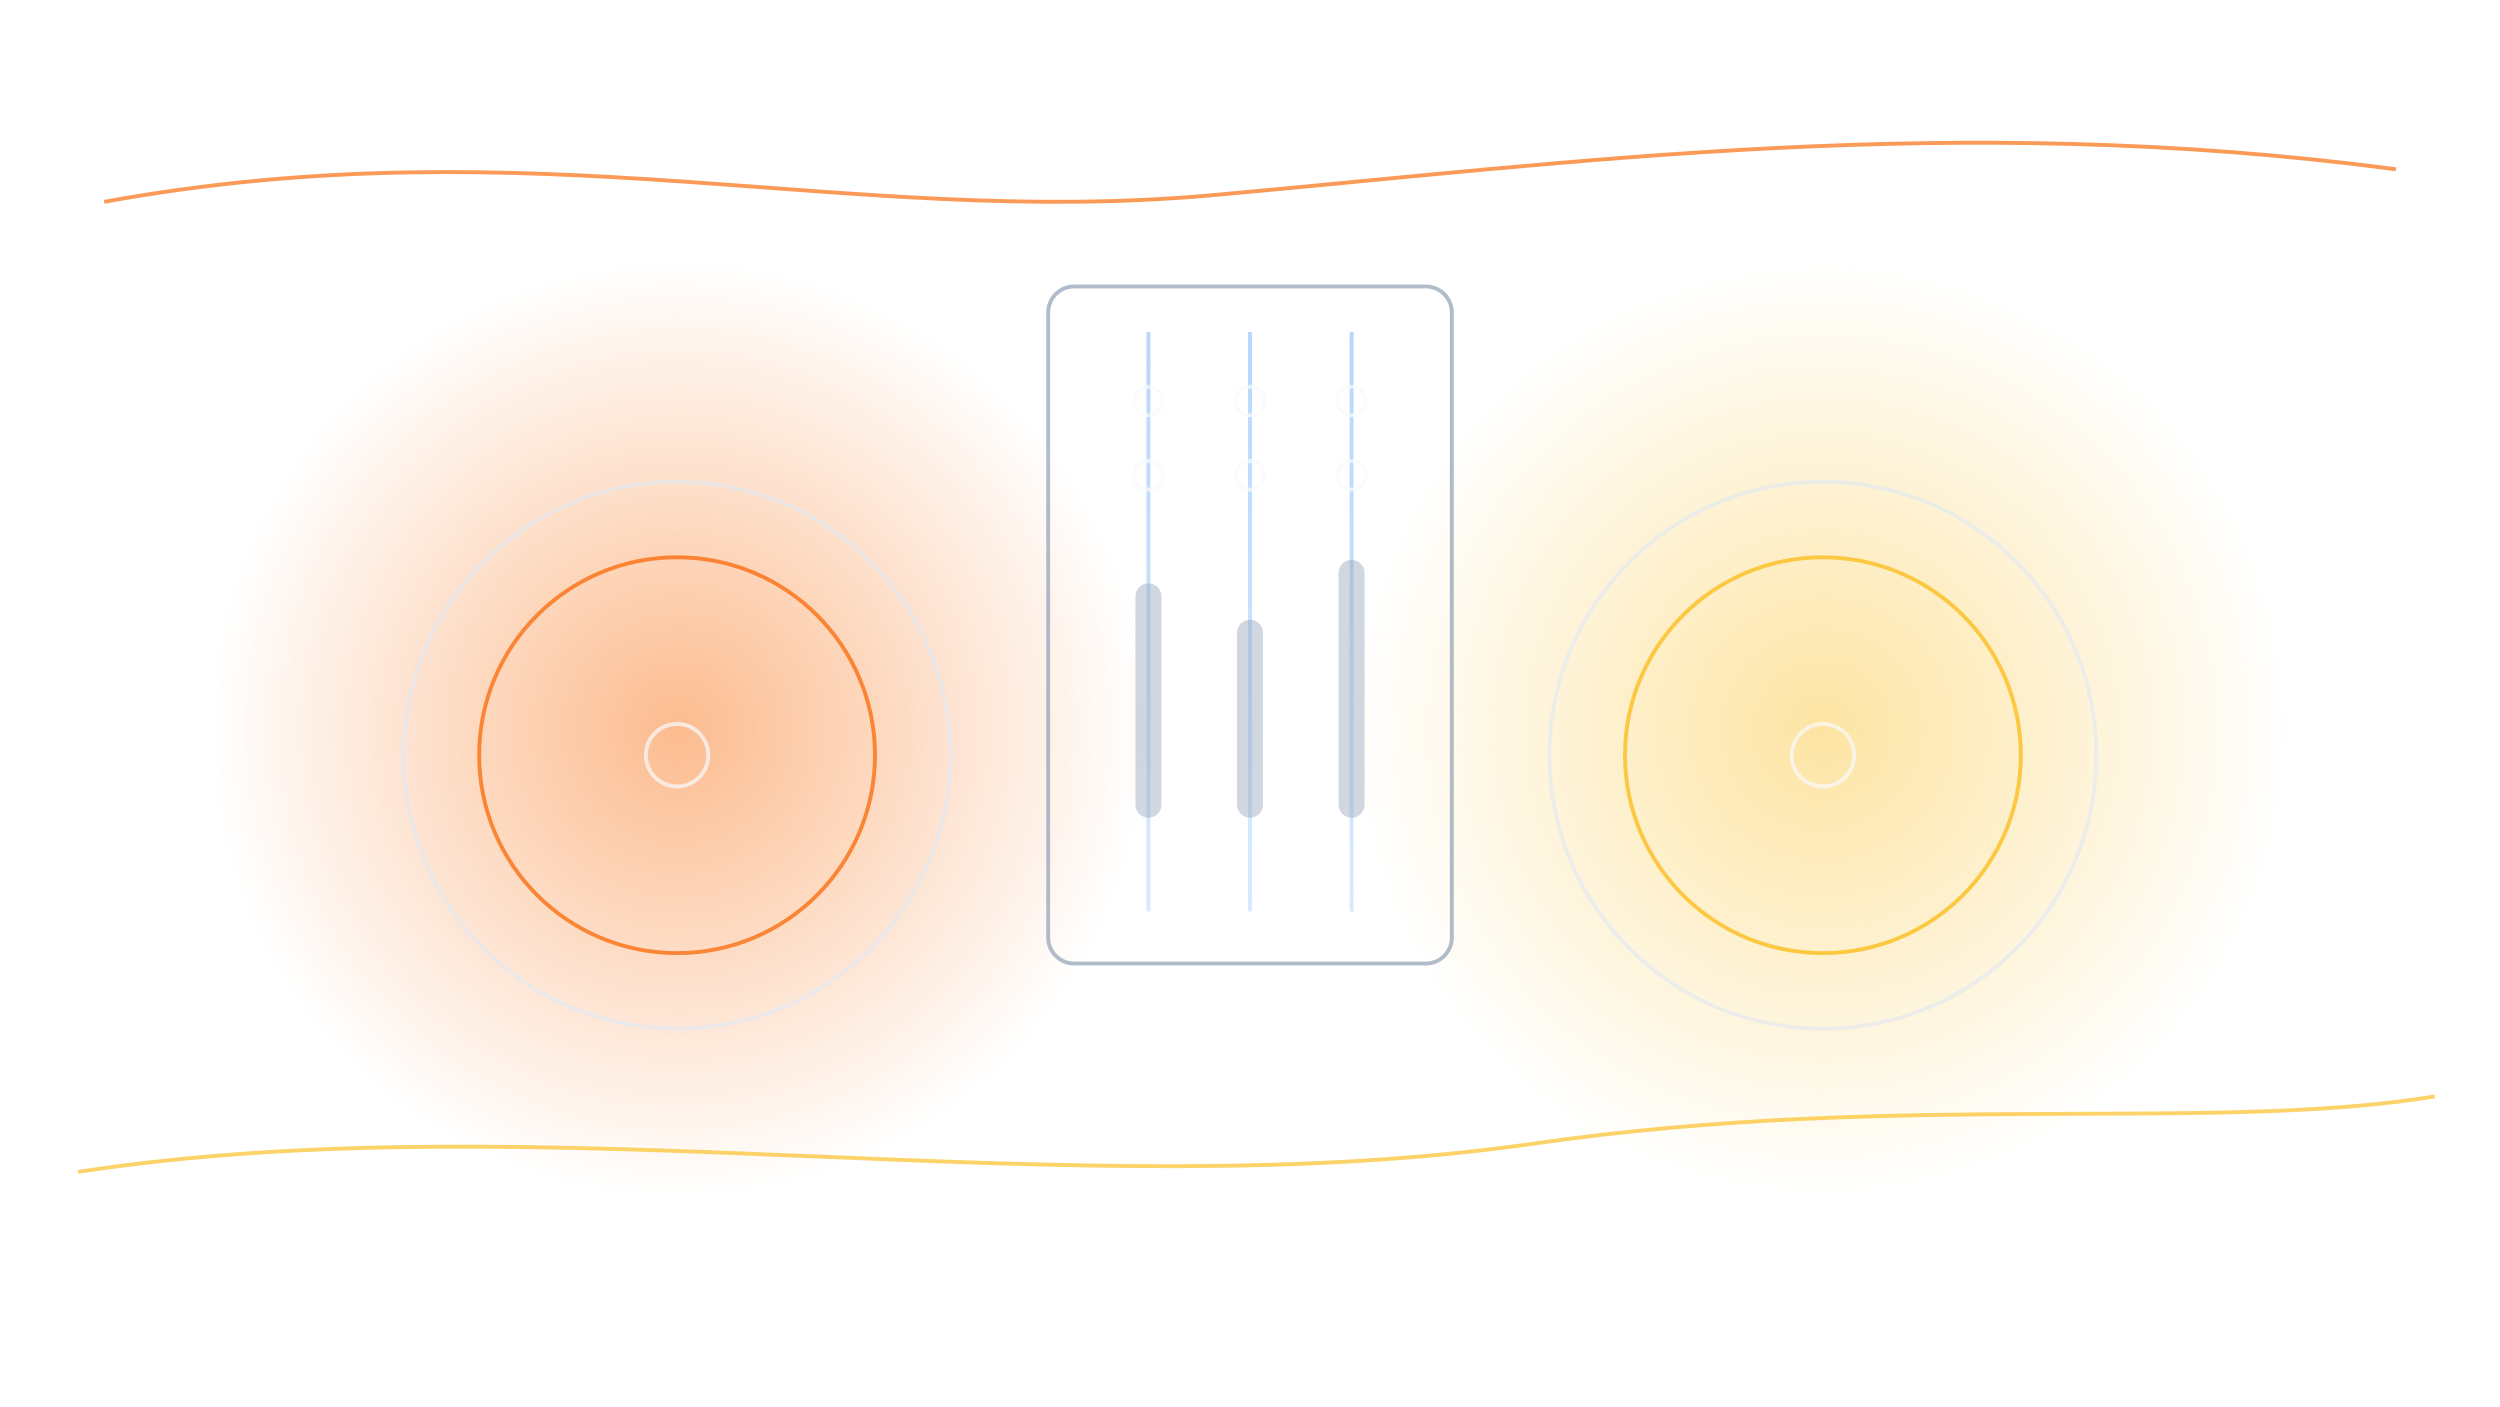
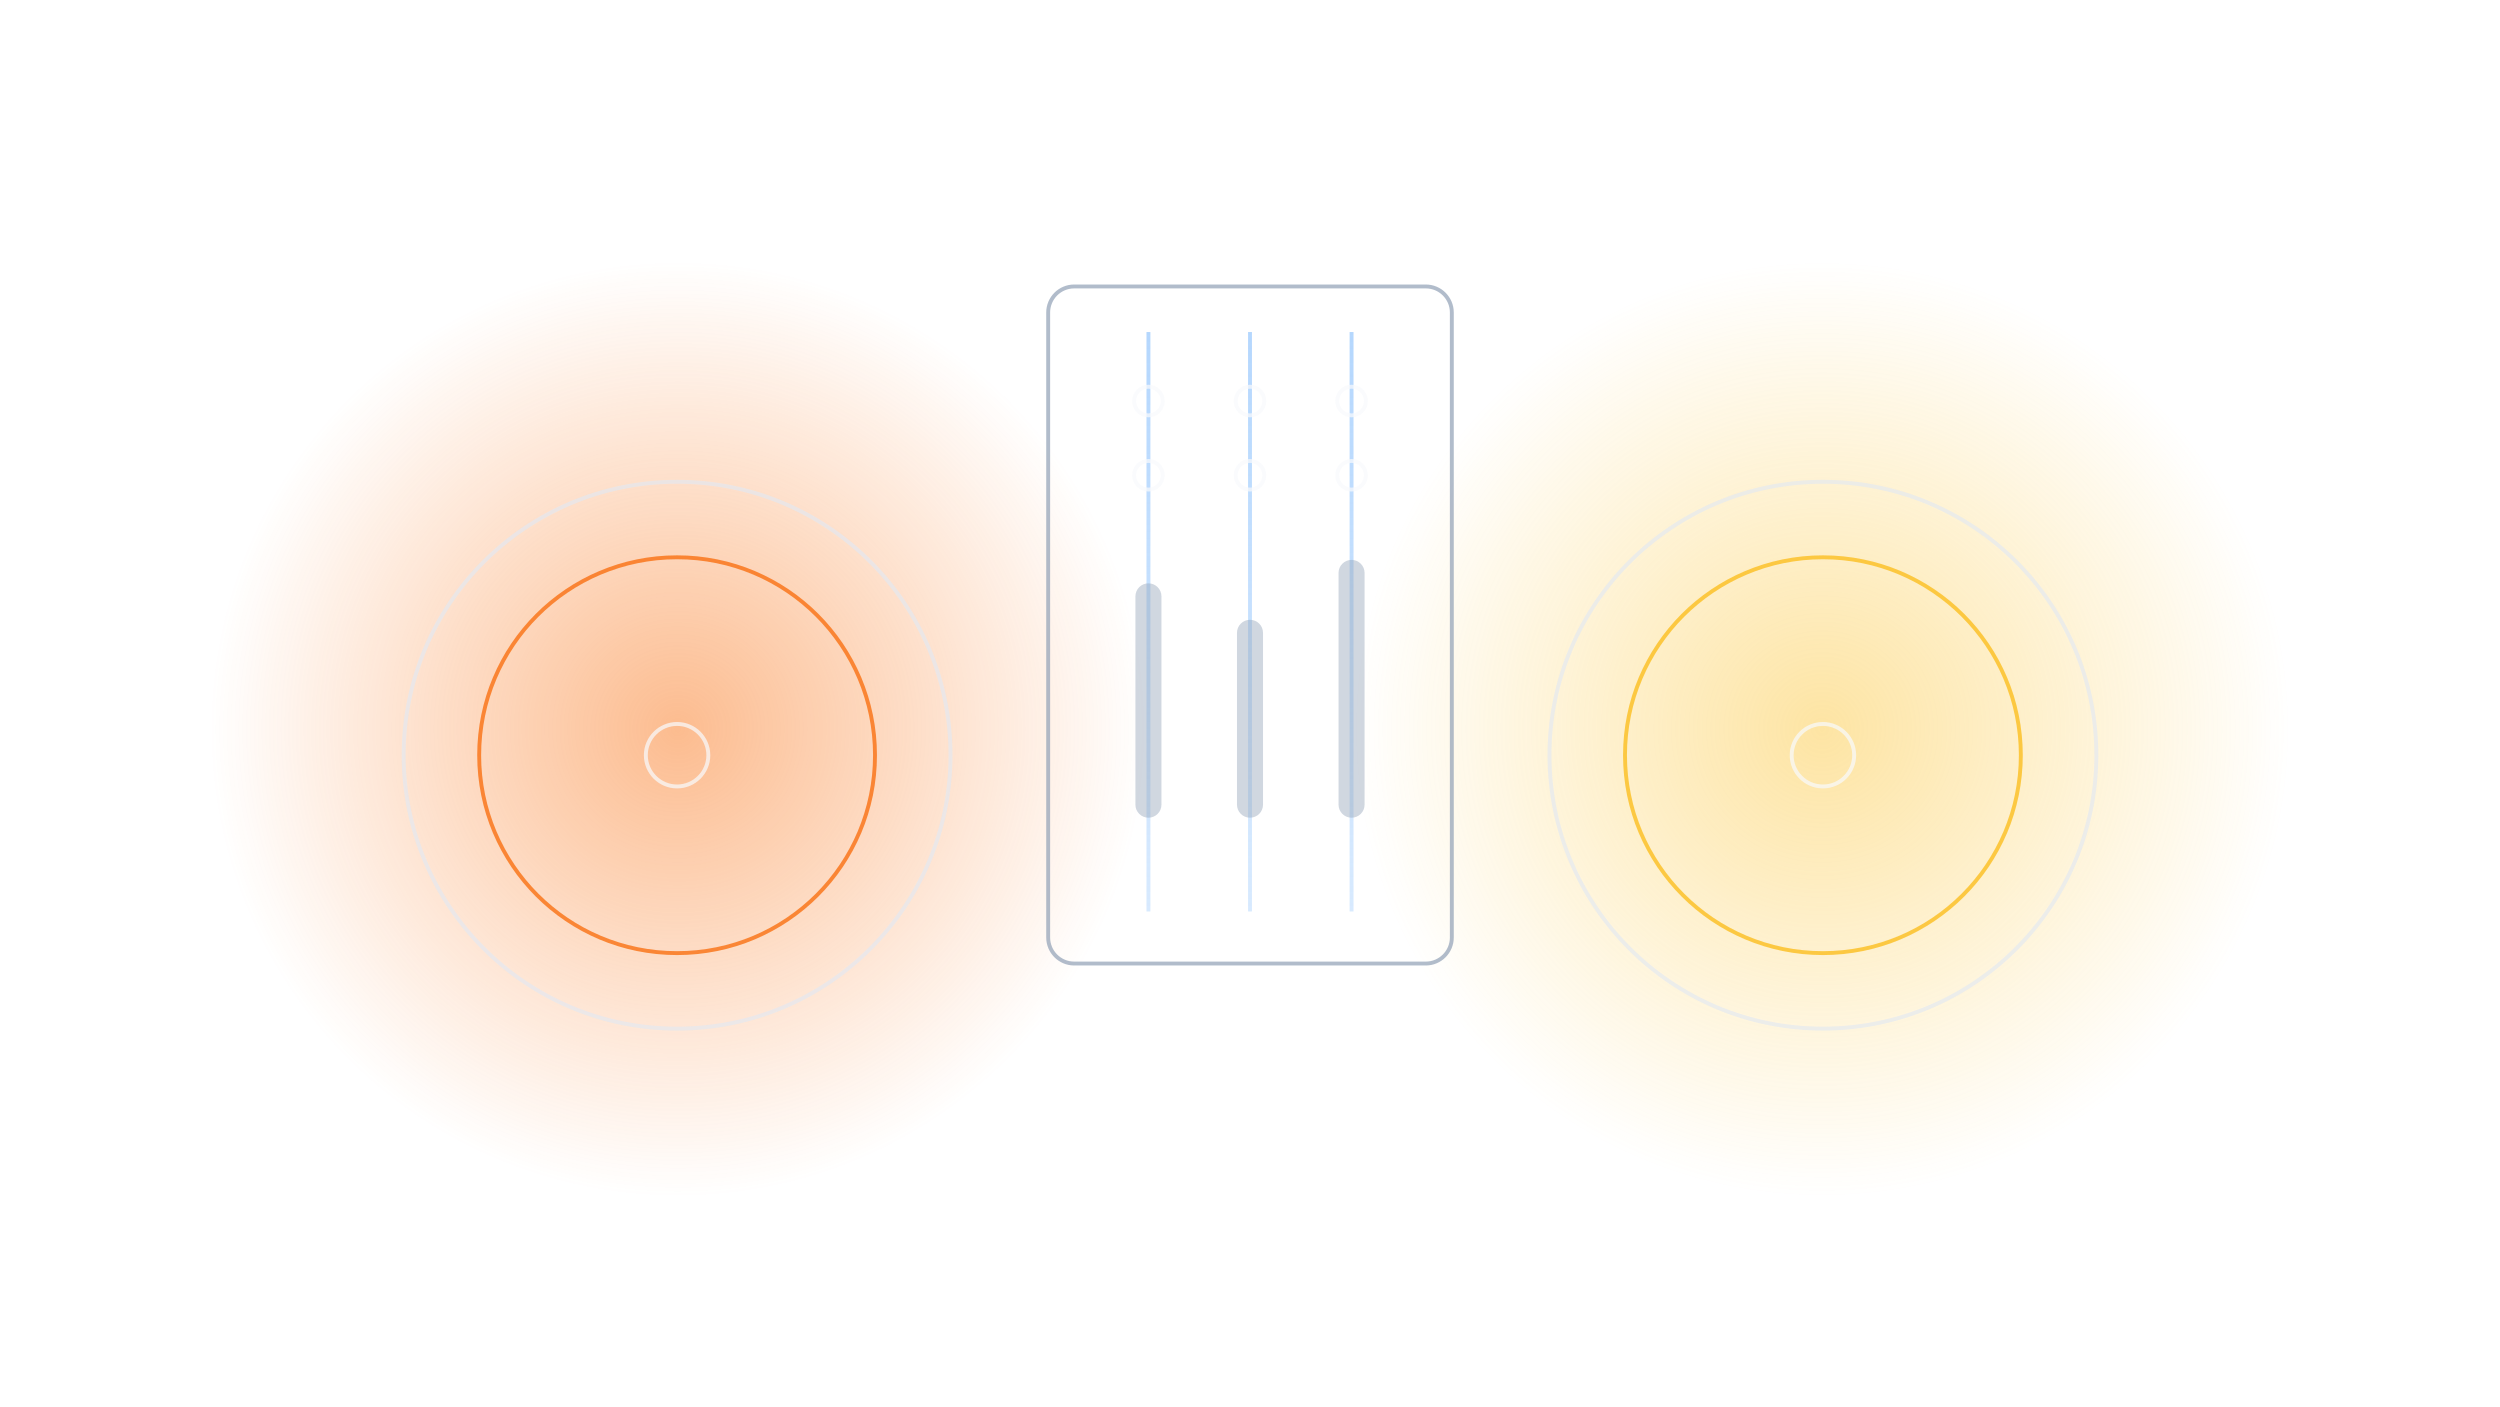
<svg xmlns="http://www.w3.org/2000/svg" width="1920" height="1080" viewBox="0 0 1920 1080" fill="none">
  <defs>
    <radialGradient id="glowLeft" cx="0" cy="0" r="1" gradientUnits="userSpaceOnUse" gradientTransform="translate(520 560) rotate(90) scale(360)">
      <stop stop-color="#F97316" stop-opacity="0.48" />
      <stop offset="1" stop-color="#F97316" stop-opacity="0" />
    </radialGradient>
    <radialGradient id="glowRight" cx="0" cy="0" r="1" gradientUnits="userSpaceOnUse" gradientTransform="translate(1400 560) rotate(90) scale(360)">
      <stop stop-color="#FBBF24" stop-opacity="0.42" />
      <stop offset="1" stop-color="#FBBF24" stop-opacity="0" />
    </radialGradient>
    <linearGradient id="mixerLine" x1="960" y1="180" x2="960" y2="760" gradientUnits="userSpaceOnUse">
      <stop stop-color="#93C5FD" stop-opacity="0.74" />
      <stop offset="1" stop-color="#93C5FD" stop-opacity="0.32" />
    </linearGradient>
  </defs>
  <rect width="1920" height="1080" fill="transparent" />
  <rect width="1920" height="1080" fill="url(#glowLeft)" />
  <rect width="1920" height="1080" fill="url(#glowRight)" />
  <circle cx="520" cy="580" r="210" stroke="#E2E8F0" stroke-opacity="0.66" stroke-width="3" />
  <circle cx="520" cy="580" r="152" stroke="#F97316" stroke-opacity="0.82" stroke-width="3" />
  <circle cx="520" cy="580" r="24" stroke="#F8FAFC" stroke-opacity="0.72" stroke-width="3" />
  <circle cx="1400" cy="580" r="210" stroke="#E2E8F0" stroke-opacity="0.66" stroke-width="3" />
  <circle cx="1400" cy="580" r="152" stroke="#FBBF24" stroke-opacity="0.82" stroke-width="3" />
  <circle cx="1400" cy="580" r="24" stroke="#F8FAFC" stroke-opacity="0.72" stroke-width="3" />
  <rect x="805" y="220" width="310" height="520" rx="20" stroke="#94A3B8" stroke-opacity="0.72" stroke-width="3" />
  <line x1="882" y1="255" x2="882" y2="700" stroke="url(#mixerLine)" stroke-width="3" />
  <line x1="960" y1="255" x2="960" y2="700" stroke="url(#mixerLine)" stroke-width="3" />
  <line x1="1038" y1="255" x2="1038" y2="700" stroke="url(#mixerLine)" stroke-width="3" />
  <circle cx="882" cy="308" r="11" stroke="#F8FAFC" stroke-opacity="0.72" stroke-width="3" />
  <circle cx="960" cy="308" r="11" stroke="#F8FAFC" stroke-opacity="0.72" stroke-width="3" />
  <circle cx="1038" cy="308" r="11" stroke="#F8FAFC" stroke-opacity="0.72" stroke-width="3" />
  <circle cx="882" cy="365" r="11" stroke="#F8FAFC" stroke-opacity="0.72" stroke-width="3" />
  <circle cx="960" cy="365" r="11" stroke="#F8FAFC" stroke-opacity="0.72" stroke-width="3" />
  <circle cx="1038" cy="365" r="11" stroke="#F8FAFC" stroke-opacity="0.72" stroke-width="3" />
  <rect x="872" y="448" width="20" height="180" rx="10" fill="#94A3B8" fill-opacity="0.44" />
  <rect x="950" y="476" width="20" height="152" rx="10" fill="#94A3B8" fill-opacity="0.44" />
  <rect x="1028" y="430" width="20" height="198" rx="10" fill="#94A3B8" fill-opacity="0.44" />
-   <path d="M80 155C410 95 650 175 930 150C1210 125 1500 85 1840 130" stroke="#F97316" stroke-opacity="0.72" stroke-width="3" />
-   <path d="M60 900C420 845 820 930 1180 878C1460 838 1700 870 1870 842" stroke="#FBBF24" stroke-opacity="0.68" stroke-width="3" />
</svg>
